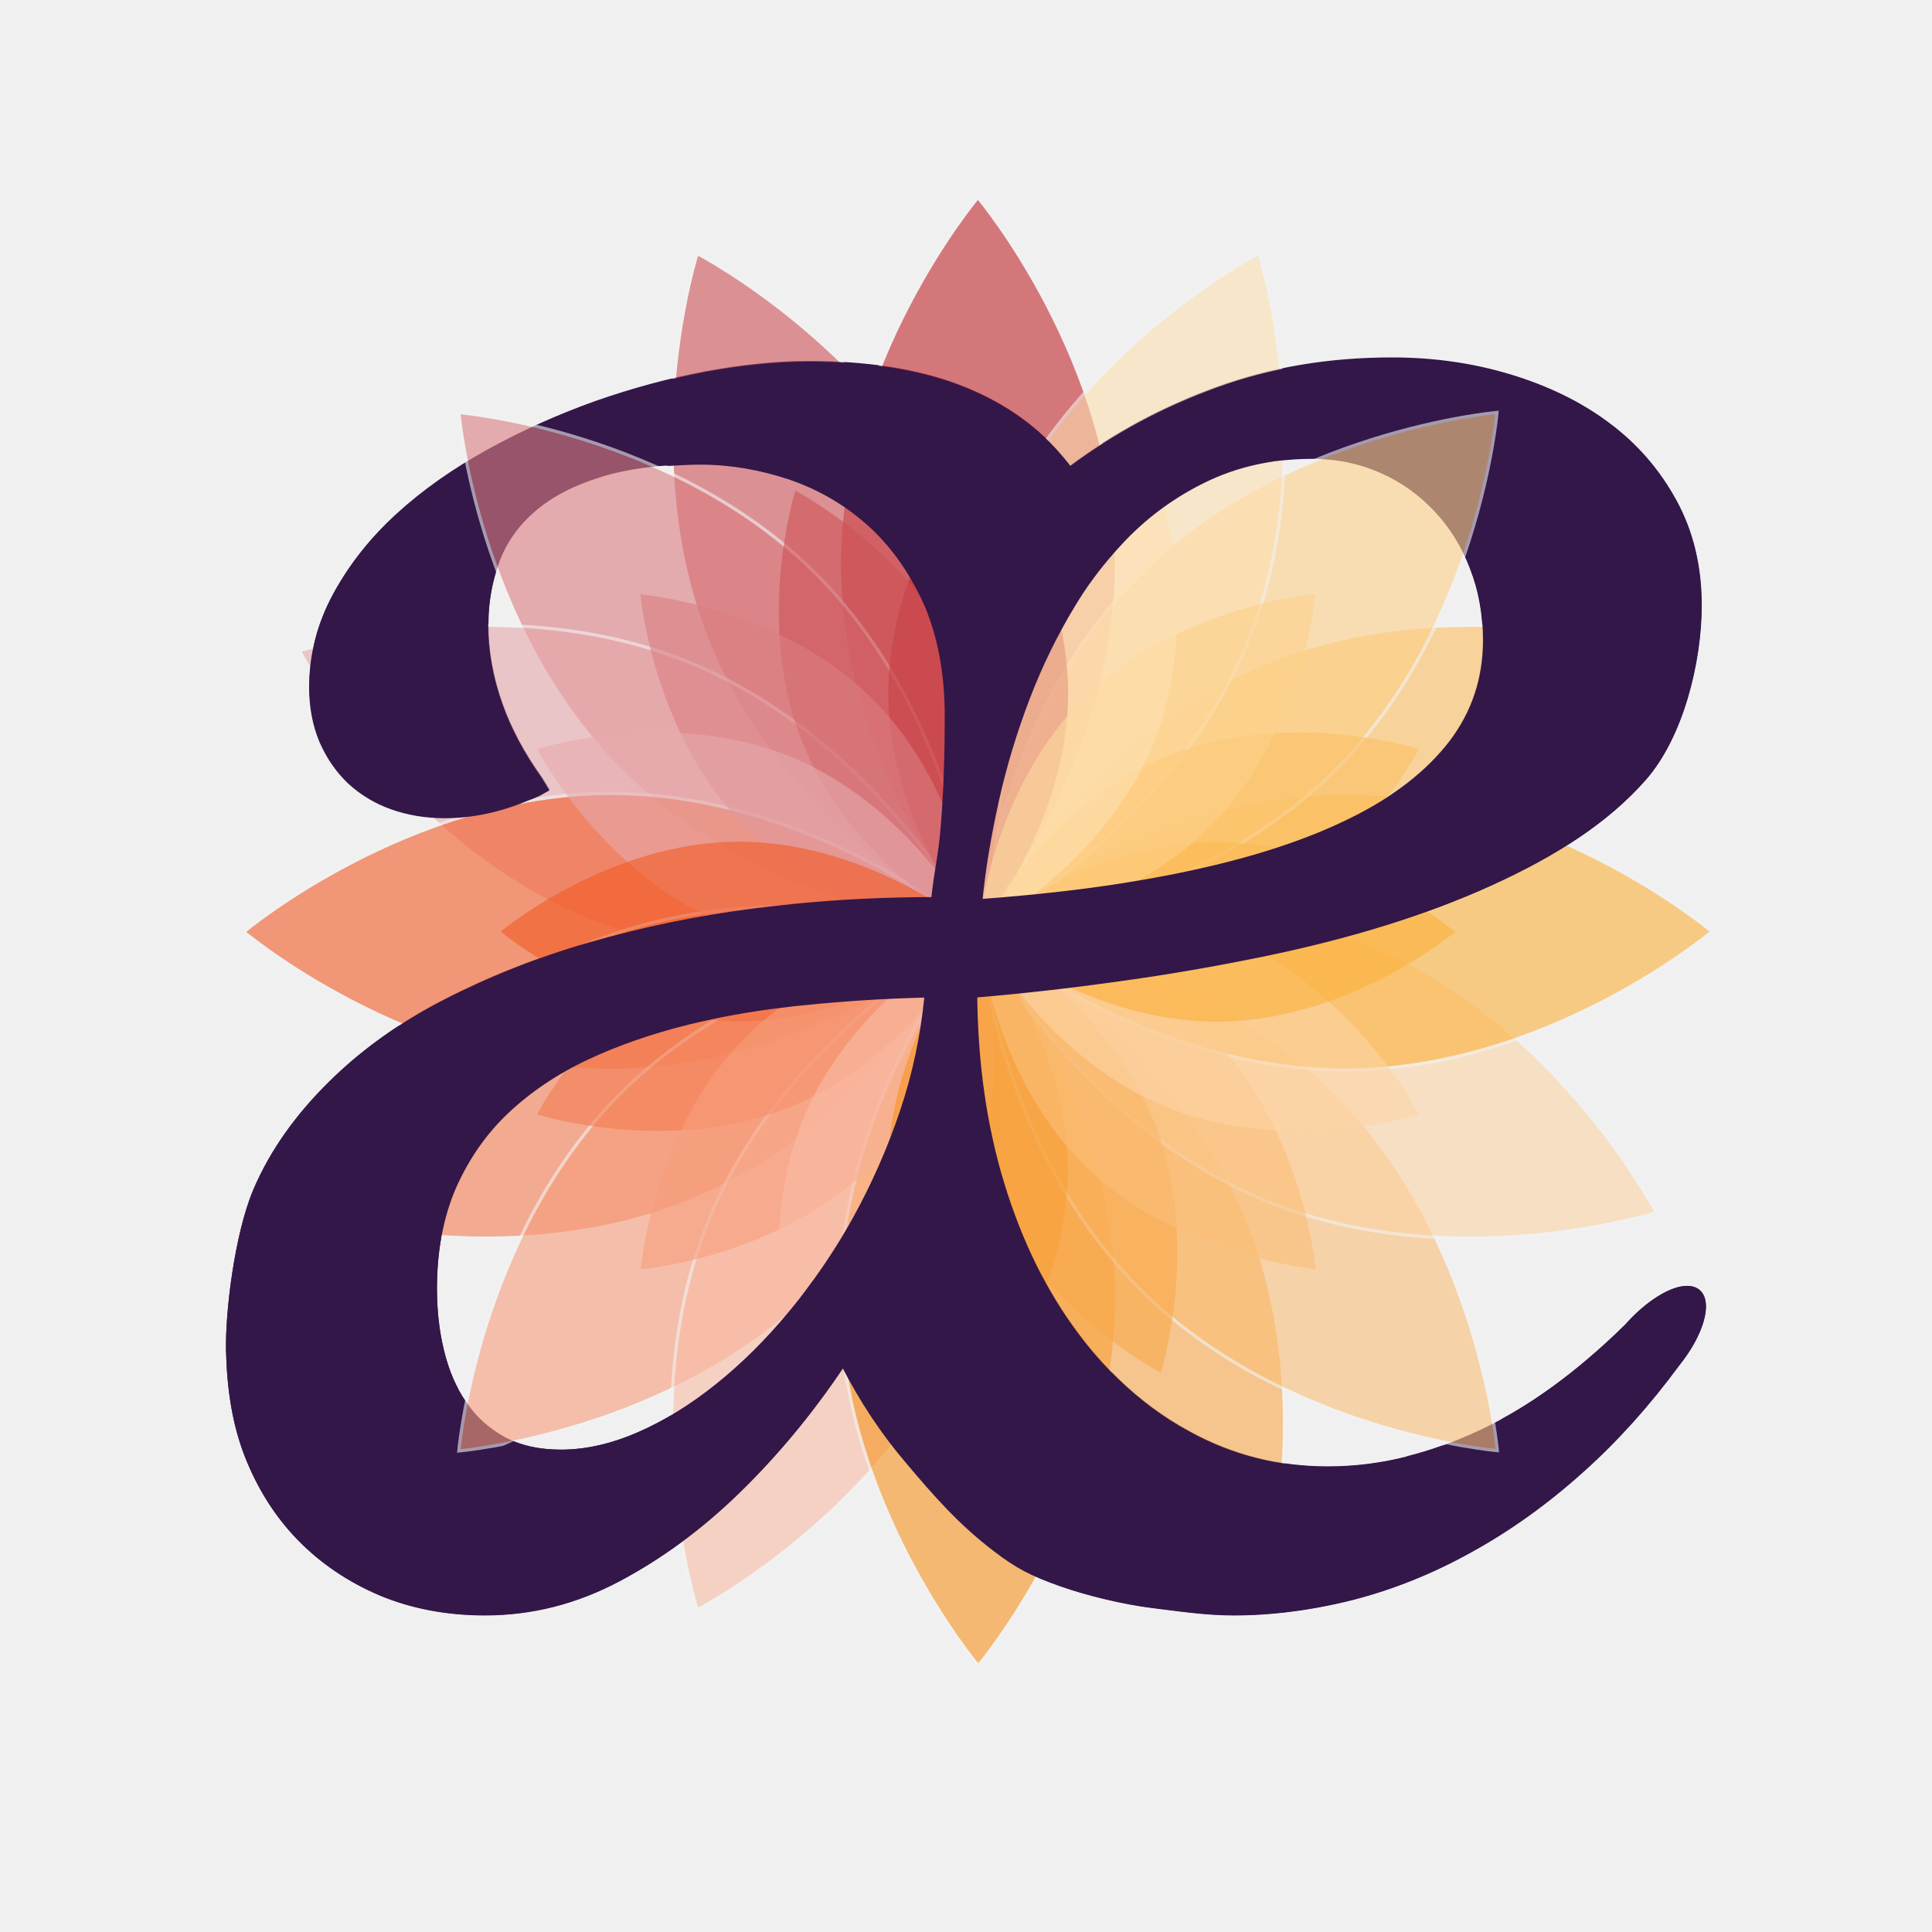
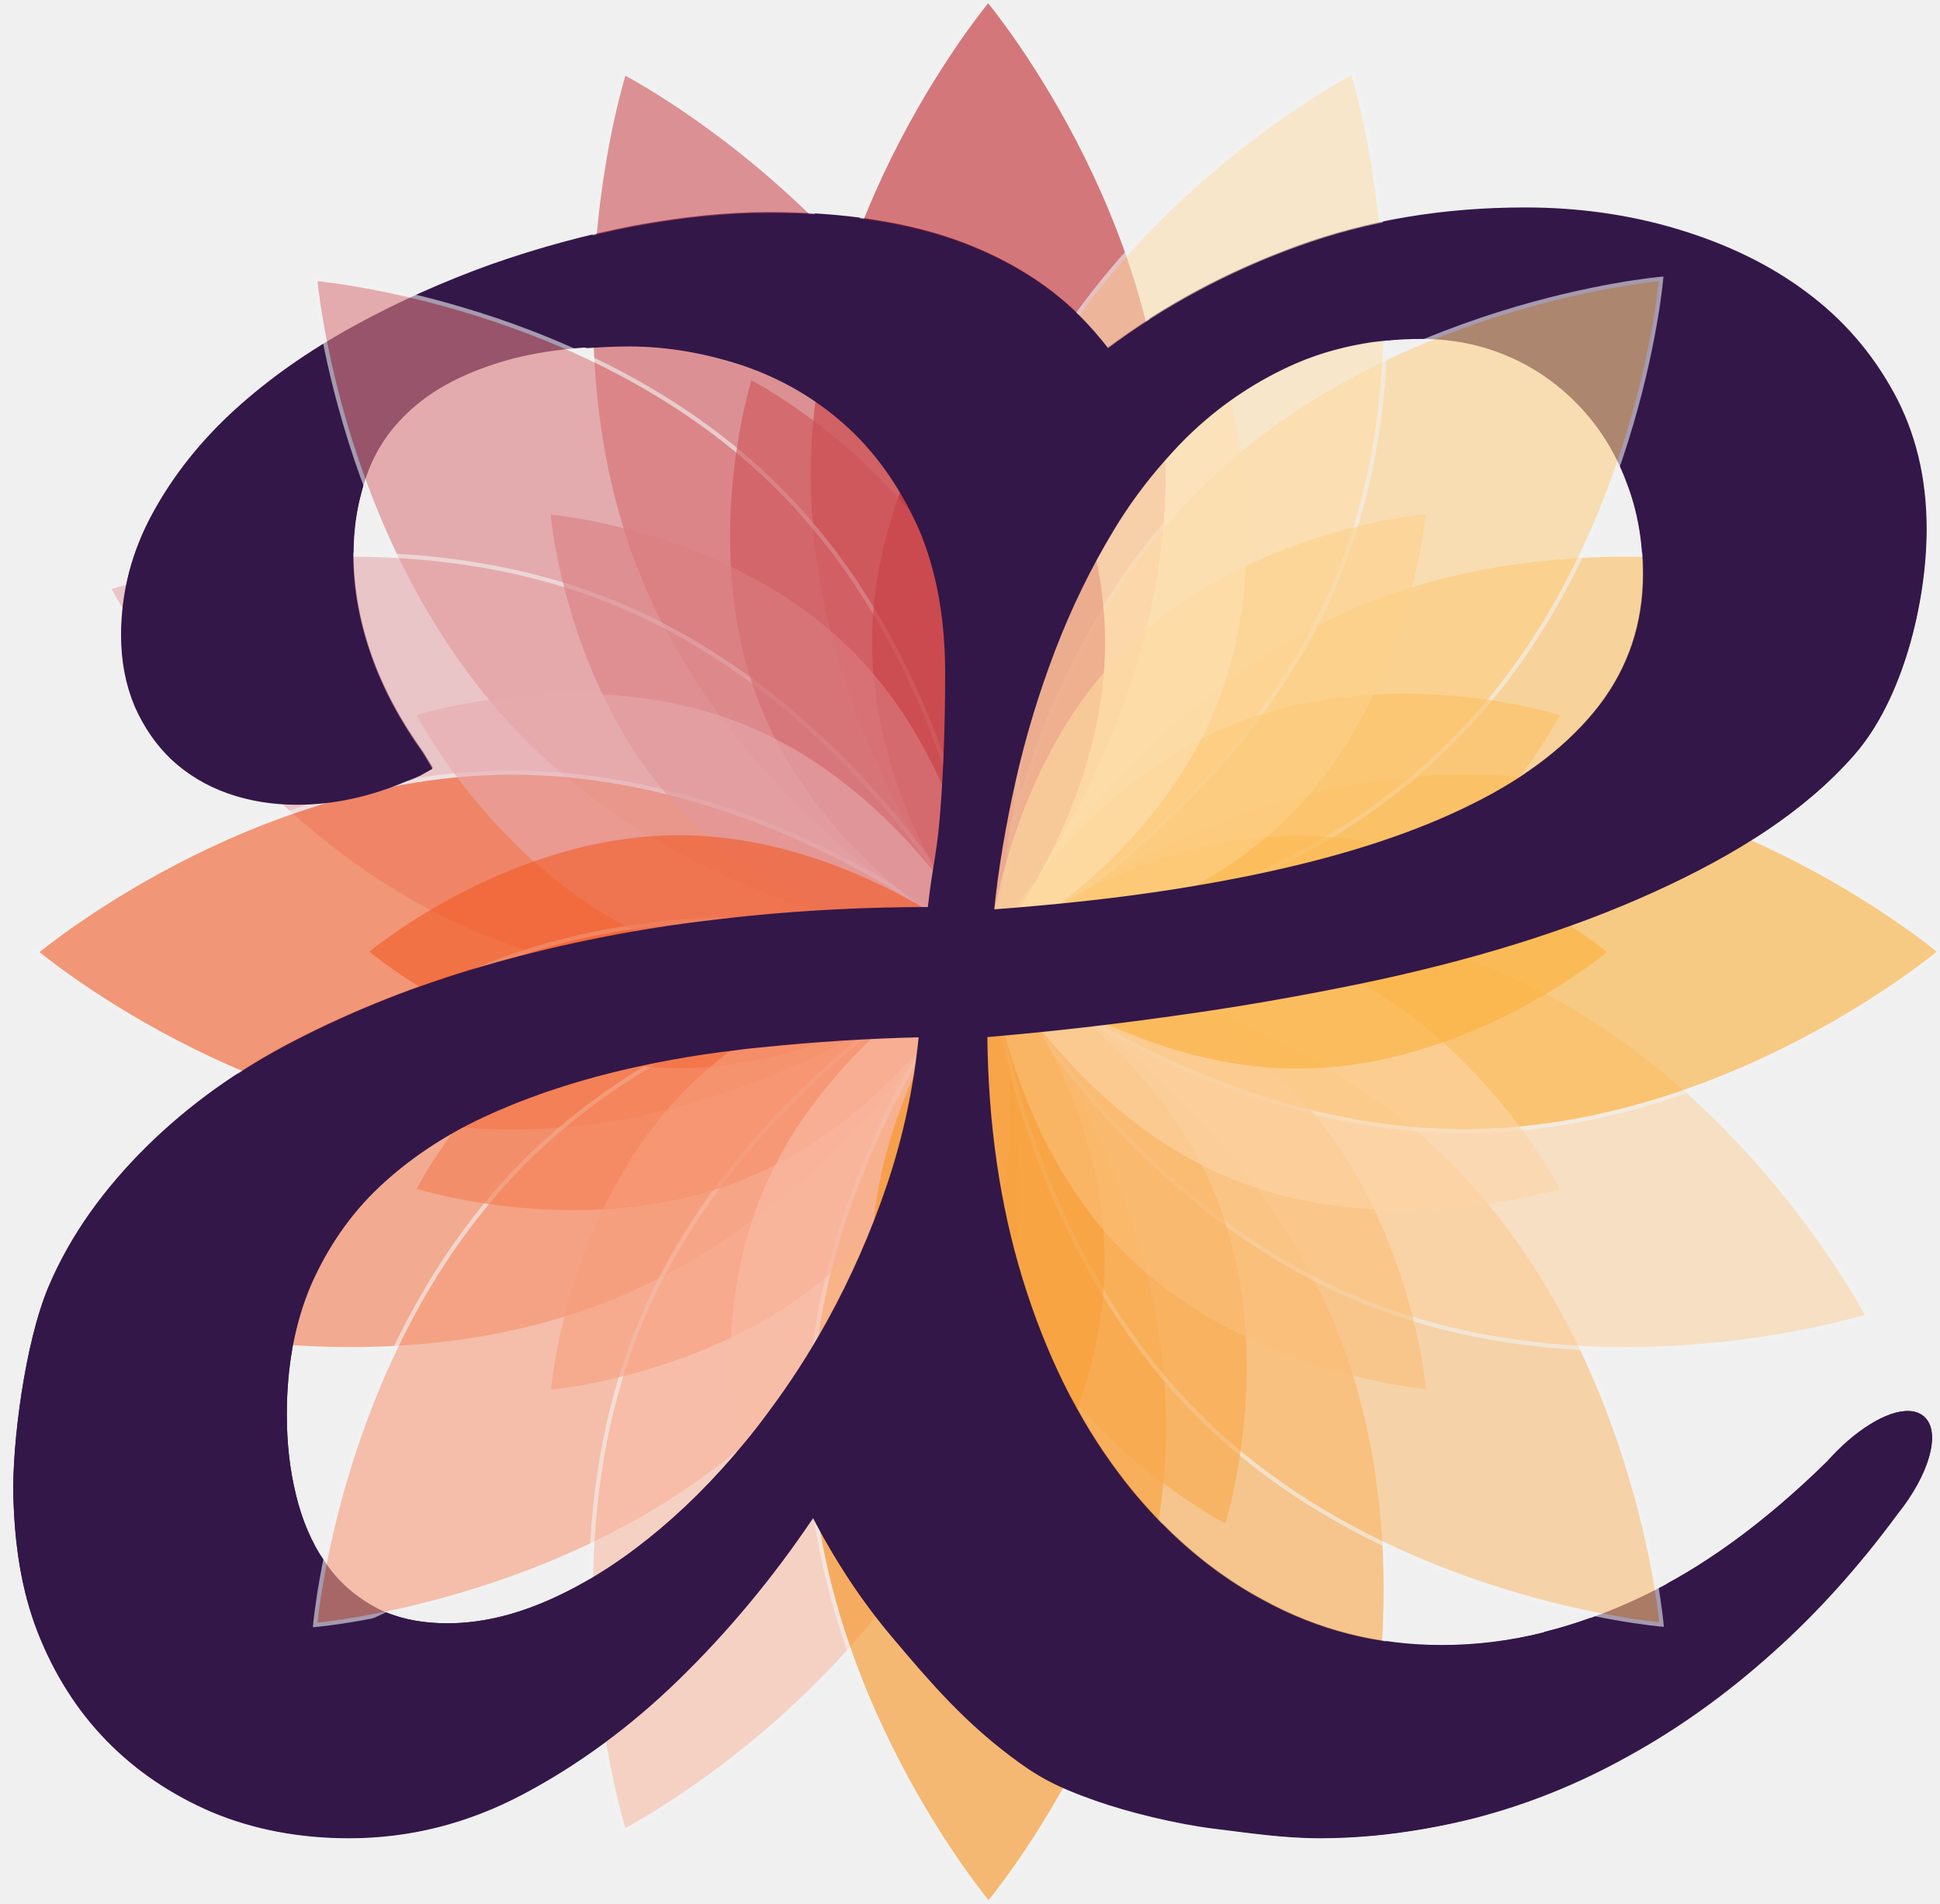
- <svg xmlns="http://www.w3.org/2000/svg" version="1.1" id="Layer_1" x="0px" y="0px" viewBox="0 0 600 600" style="enable-background:new 0 0 600 600;" xml:space="preserve">
+ <svg xmlns="http://www.w3.org/2000/svg" version="1.1" id="Layer_1" x="0px" y="0px" viewBox="0 0 464.7 456" style="enable-background:new 0 0 464.7 456;" xml:space="preserve">
  <style type="text/css">
	.st0{fill:#331749;stroke:#331749;stroke-miterlimit:10;}
- 	.st1{opacity:0.6;fill:#C1272D;stroke:#F2F2F2;stroke-miterlimit:10;}
- 	.st2{opacity:0.6;fill:#CD5257;stroke:#F2F2F2;stroke-miterlimit:10;}
- 	.st3{opacity:0.6;fill:#DA7D81;stroke:#F2F2F2;stroke-miterlimit:10;}
- 	.st4{opacity:0.6;fill:#E6A9AB;stroke:#F2F2F2;stroke-miterlimit:10;}
- 	.st5{opacity:0.6;fill:#F15A24;stroke:#F2F2F2;stroke-miterlimit:10;}
- 	.st6{opacity:0.6;fill:#F47B50;stroke:#F2F2F2;stroke-miterlimit:10;}
- 	.st7{opacity:0.6;fill:#F79C7C;stroke:#F2F2F2;stroke-miterlimit:10;}
- 	.st8{opacity:0.6;fill:#F9BDA7;stroke:#F2F2F2;stroke-miterlimit:10;}
- 	.st9{opacity:0.6;fill:#F7931E;stroke:#F2F2F2;stroke-miterlimit:10;}
- 	.st10{opacity:0.6;fill:#F9A94B;stroke:#F2F2F2;stroke-miterlimit:10;}
- 	.st11{opacity:0.6;fill:#FABE78;stroke:#F2F2F2;stroke-miterlimit:10;}
- 	.st12{opacity:0.6;fill:#FCD4A5;stroke:#F2F2F2;stroke-miterlimit:10;}
- 	.st13{opacity:0.6;fill:#FBB03B;stroke:#F2F2F2;stroke-miterlimit:10;}
- 	.st14{opacity:0.6;fill:#FCC062;stroke:#F2F2F2;stroke-miterlimit:10;}
- 	.st15{opacity:0.6;fill:#FDD089;stroke:#F2F2F2;stroke-miterlimit:10;}
- 	.st16{opacity:0.6;fill:#FDDFB1;stroke:#F2F2F2;stroke-miterlimit:10;}
- 	.st17{opacity:0.6;fill:#C1272D;}
- 	.st18{opacity:0.6;fill:#CD5257;}
- 	.st19{opacity:0.6;fill:#DA7D81;}
- 	.st20{opacity:0.6;fill:#E6A9AB;}
- 	.st21{opacity:0.6;fill:#F15A24;}
- 	.st22{opacity:0.6;fill:#F47B50;}
- 	.st23{opacity:0.6;fill:#F79C7C;}
- 	.st24{opacity:0.6;fill:#F9BDA7;}
- 	.st25{opacity:0.6;fill:#F7931E;}
- 	.st26{opacity:0.6;fill:#F9A94B;}
- 	.st27{opacity:0.6;fill:#FABE78;}
- 	.st28{opacity:0.6;fill:#FCD4A5;}
- 	.st29{opacity:0.6;fill:#FBB03B;}
- 	.st30{opacity:0.6;fill:#FCC062;}
- 	.st31{opacity:0.6;fill:#FDD089;}
- 	.st32{opacity:0.6;fill:#FDDFB1;}
- 	.st33{fill:#331749;}
- 	.st34{fill:#FFFFFF;stroke:#FFFFFF;stroke-miterlimit:10;}
- 	.st35{fill:#FFFFFF;}
- 	.st36{fill:#B3B3B3;}
- 	.st37{fill:url(#SVGID_1_);}
- 	.st38{fill:#808080;}
- 	.st39{fill:url(#SVGID_2_);}
+ 	.st1{opacity:0.6;fill:#C1272D;stroke:#F2F2F2;stroke-miterlimit:10;enable-background:new    ;}
+ 	.st2{opacity:0.6;fill:#CD5257;stroke:#F2F2F2;stroke-miterlimit:10;enable-background:new    ;}
+ 	.st3{opacity:0.6;fill:#DA7D81;stroke:#F2F2F2;stroke-miterlimit:10;enable-background:new    ;}
+ 	.st4{opacity:0.6;fill:#E6A9AB;stroke:#F2F2F2;stroke-miterlimit:10;enable-background:new    ;}
+ 	.st5{opacity:0.6;fill:#F15A24;stroke:#F2F2F2;stroke-miterlimit:10;enable-background:new    ;}
+ 	.st6{opacity:0.6;fill:#F47B50;stroke:#F2F2F2;stroke-miterlimit:10;enable-background:new    ;}
+ 	.st7{opacity:0.6;fill:#F79C7C;stroke:#F2F2F2;stroke-miterlimit:10;enable-background:new    ;}
+ 	.st8{opacity:0.6;fill:#F9BDA7;stroke:#F2F2F2;stroke-miterlimit:10;enable-background:new    ;}
+ 	.st9{opacity:0.6;fill:#F7931E;stroke:#F2F2F2;stroke-miterlimit:10;enable-background:new    ;}
+ 	.st10{opacity:0.6;fill:#F9A94B;stroke:#F2F2F2;stroke-miterlimit:10;enable-background:new    ;}
+ 	.st11{opacity:0.6;fill:#FABE78;stroke:#F2F2F2;stroke-miterlimit:10;enable-background:new    ;}
+ 	.st12{opacity:0.6;fill:#FCD4A5;stroke:#F2F2F2;stroke-miterlimit:10;enable-background:new    ;}
+ 	.st13{opacity:0.6;fill:#FBB03B;stroke:#F2F2F2;stroke-miterlimit:10;enable-background:new    ;}
+ 	.st14{opacity:0.6;fill:#FCC062;stroke:#F2F2F2;stroke-miterlimit:10;enable-background:new    ;}
+ 	.st15{opacity:0.6;fill:#FDD089;stroke:#F2F2F2;stroke-miterlimit:10;enable-background:new    ;}
+ 	.st16{opacity:0.6;fill:#FDDFB1;stroke:#F2F2F2;stroke-miterlimit:10;enable-background:new    ;}
+ 	.st17{opacity:0.6;fill:#C1272D;enable-background:new    ;}
+ 	.st18{opacity:0.6;fill:#CD5257;enable-background:new    ;}
+ 	.st19{opacity:0.6;fill:#DA7D81;enable-background:new    ;}
+ 	.st20{opacity:0.6;fill:#E6A9AB;enable-background:new    ;}
+ 	.st21{opacity:0.6;fill:#F15A24;enable-background:new    ;}
+ 	.st22{opacity:0.6;fill:#F47B50;enable-background:new    ;}
+ 	.st23{opacity:0.6;fill:#F79C7C;enable-background:new    ;}
+ 	.st24{opacity:0.6;fill:#F9BDA7;enable-background:new    ;}
+ 	.st25{opacity:0.6;fill:#F7931E;enable-background:new    ;}
+ 	.st26{opacity:0.6;fill:#F9A94B;enable-background:new    ;}
+ 	.st27{opacity:0.6;fill:#FABE78;enable-background:new    ;}
+ 	.st28{opacity:0.6;fill:#FCD4A5;enable-background:new    ;}
+ 	.st29{opacity:0.6;fill:#FBB03B;enable-background:new    ;}
+ 	.st30{opacity:0.6;fill:#FCC062;enable-background:new    ;}
+ 	.st31{opacity:0.6;fill:#FDD089;enable-background:new    ;}
+ 	.st32{opacity:0.6;fill:#FDDFB1;enable-background:new    ;}
</style>
  <g>
-     <path class="st0" d="M527.5,401c-3.4-2.9-10.6-0.2-17.7,6c0,0,0,0,0,0c0,0-0.1,0.1-0.1,0.1c-1.6,1.4-3.1,2.9-4.6,4.6   c-15.1,14.8-30.1,25.7-44.9,32.7c-7.8,3.7-15.4,6.4-23,8.3l0,0c0,0-0.1,0.1-0.1,0.1c-8.3,2.1-16.5,3.1-24.7,3.1   c-15.4,0-29.7-3.6-43-10.9c-8.2-4.4-15.7-10-22.5-16.6c-4.3-4.2-8.4-8.8-12.2-13.9c-9.8-13-17.6-28.7-23.2-47   c-5.4-17.7-8.2-37.1-8.4-58.3c15.3-1.3,30.1-3,44.3-5c15.4-2.1,30.2-4.7,44.4-7.6c27.4-5.6,51.2-13,71.4-22.2   c20.2-9.2,36.1-19.5,47.6-32.6c11.5-13.1,17.2-36.2,17.2-53.8c0-12.1-2.6-22.9-7.8-32.4c-5.2-9.5-12.1-17.5-20.9-24   c-8.7-6.5-18.9-11.4-30.5-14.9c-11.6-3.5-23.8-5.2-36.5-5.2c-19.4,0-37.5,3-54.3,9.1c-16.6,6-31.9,14.2-45.8,24.6   c-1.1-1.5-2.3-2.9-3.5-4.3c-8-9.2-18.4-16.2-31.3-21.1c-12.8-4.8-28.3-7.2-46.4-7.2c-9.8,0-20.5,1.1-31.9,3.2   c-11.5,2.2-22.9,5.3-34.3,9.3c-11.4,4.1-22.4,9-33.1,14.9c-10.7,5.9-20.1,12.5-28.2,19.9c-8.1,7.4-14.6,15.6-19.5,24.6   c-4.9,9-7.4,18.5-7.4,28.7c0,6.2,1.1,11.8,3.2,16.8c2.2,5,5.1,9.2,8.8,12.7s8.1,6.1,13.2,7.9c5.1,1.8,10.6,2.7,16.4,2.7   c8.8,0,17.4-1.9,26.1-5.6c1-0.3,2.1-0.8,3.2-1.3c0.9-0.5,1.8-1,2.5-1.4l-2.1-3.4c-5.3-7.4-9.4-15-12.2-22.8   c-3-8.4-4.5-16.7-4.5-24.9c0-7.1,1.2-13.6,3.5-19.8c2.3-6.1,6.1-11.4,11.4-15.9c5.3-4.5,12.1-8,20.6-10.6c8.4-2.6,18.8-3.9,31-3.9   c9.1,0,18.3,1.6,27.4,4.6c9.1,3.1,17.3,7.8,24.5,14.2c7.2,6.4,13.1,14.6,17.6,24.5c0.5,1.1,1,2.2,1.4,3.4c3.5,9.2,5.3,19.9,5.3,32   c0,12.2-0.4,23.5-1.2,33.6c-0.8,10.2-1.8,12.2-3,23c-14.6,0-28.9,0.7-43,2.1c-4.1,0.4-8.2,0.9-12.3,1.4   c-18.1,2.3-35.2,5.9-51.4,10.6c-16.2,4.7-31.2,10.7-45,17.8c-13.8,7.1-25.6,15.6-35.6,25.5c-9.9,9.8-18,20.8-23.3,33.3   c-5.7,13.5-8.7,37.7-8.4,49.9c0.3,11.7,1.9,22.5,5.8,32.5c3.9,9.9,9.3,18.5,16.3,25.7c7,7.2,15.4,12.9,25.2,17.1   c9.8,4.1,20.7,6.2,32.6,6.2c14.5,0,28.3-3.5,41.5-10.5c13.2-7,25.6-16.1,37.2-27.4c11.6-11.3,22.3-24.1,32-38.5   c0.2-0.3,0.3-0.5,0.5-0.8c5.6,10.9,12.1,20.8,19.7,29.7c9.1,10.8,16.7,19.5,27.8,27.9c6.3,4.8,10.8,7.3,20.2,10.6   c7.9,2.8,19.4,5.6,28.3,6.7c8.2,1,16.6,2.3,25.4,2.3c12.1,0,24.4-1.6,36.8-4.8c12.4-3.2,24.7-8.1,36.7-14.8   c12-6.6,23.6-14.9,34.7-24.9c10.5-9.4,20.4-20.4,29.6-32.9C528.6,414.5,531.5,404.4,527.5,401z M309.6,248.4   c2.4-10.7,5.6-21.2,9.5-31.4c3.9-10.2,8.6-19.8,14.1-28.9c3.6-6,7.7-11.5,12.1-16.5c2.3-2.6,4.6-5.1,7.1-7.4   c7.3-6.8,15.5-12.2,24.6-16.2c9.2-4,19.4-6,30.6-6c7.6,0,14.7,1.5,21.3,4.4c6.6,2.9,12.2,7,17,12.1c4.8,5.1,8.5,11.1,11.1,18   c2.7,6.9,4,14.3,4,22.3c0,11.9-3.5,22.5-10.6,31.8c-7.1,9.2-17.3,17.2-30.7,23.8c-13.4,6.7-29.8,12.1-49.2,16.3   c-6.8,1.5-14,2.8-21.4,4c-13.8,2.2-28.6,3.8-44.6,5C305.5,269.6,307.2,259.1,309.6,248.4z M280,345.1c-3.9,11.6-8.8,22.7-14.6,33.2   c-4.2,7.6-8.8,14.7-13.8,21.4c-1.9,2.6-3.9,5.2-6,7.7c-7.3,8.9-15,16.5-23,22.9c-8,6.4-16.1,11.4-24.4,15c-8.3,3.6-16.3,5.4-24,5.4   c-6.9,0-12.8-1.3-17.7-4c-4.9-2.7-9-6.3-12.1-11c-3.2-4.6-5.5-10-7-16.2c-1.5-6.1-2.2-12.5-2.2-19.3c0-11.9,2-22.3,5.9-31.4   c4-9,9.4-16.9,16.4-23.5c7-6.6,15.3-12.2,24.9-16.7c9.6-4.5,20.1-8.1,31.4-10.9c9.4-2.3,19.2-4.1,29.5-5.3c2.1-0.3,4.2-0.5,6.3-0.7   c12.6-1.3,25.2-2.1,38-2.4C286.4,321.6,283.9,333.5,280,345.1z" />
+     <path class="st0" d="M460.5,339.7c-3.4-2.9-10.6-0.2-17.7,6l0,0l-0.1,0.1c-1.6,1.4-3.1,2.9-4.6,4.6c-15.1,14.8-30.1,25.7-44.9,32.7   c-7.8,3.7-15.4,6.4-23,8.3l0,0l-0.1,0.1c-8.3,2.1-16.5,3.1-24.7,3.1c-15.4,0-29.7-3.6-43-10.9c-8.2-4.4-15.7-10-22.5-16.6   c-4.3-4.2-8.4-8.8-12.2-13.9c-9.8-13-17.6-28.7-23.2-47c-5.4-17.7-8.2-37.1-8.4-58.3c15.3-1.3,30.1-3,44.3-5   c15.4-2.1,30.2-4.7,44.4-7.6c27.4-5.6,51.2-13,71.4-22.2c20.2-9.2,36.1-19.5,47.6-32.6s17.2-36.2,17.2-53.8   c0-12.1-2.6-22.9-7.8-32.4c-5.2-9.5-12.1-17.5-20.9-24c-8.7-6.5-18.9-11.4-30.5-14.9s-23.8-5.2-36.5-5.2c-19.4,0-37.5,3-54.3,9.1   c-16.6,6-31.9,14.2-45.8,24.6c-1.1-1.5-2.3-2.9-3.5-4.3c-8-9.2-18.4-16.2-31.3-21.1c-12.8-4.8-28.3-7.2-46.4-7.2   c-9.8,0-20.5,1.1-31.9,3.2c-11.5,2.2-22.9,5.3-34.3,9.3c-11.4,4.1-22.4,9-33.1,14.9C74,84.6,64.6,91.2,56.5,98.6   S41.9,114.2,37,123.2s-7.4,18.5-7.4,28.7c0,6.2,1.1,11.8,3.2,16.8c2.2,5,5.1,9.2,8.8,12.7s8.1,6.1,13.2,7.9   c5.1,1.8,10.6,2.7,16.4,2.7c8.8,0,17.4-1.9,26.1-5.6c1-0.3,2.1-0.8,3.2-1.3c0.9-0.5,1.8-1,2.5-1.4l-2.1-3.4   c-5.3-7.4-9.4-15-12.2-22.8c-3-8.4-4.5-16.7-4.5-24.9c0-7.1,1.2-13.6,3.5-19.8c2.3-6.1,6.1-11.4,11.4-15.9   c5.3-4.5,12.1-8,20.6-10.6c8.4-2.6,18.8-3.9,31-3.9c9.1,0,18.3,1.6,27.4,4.6c9.1,3.1,17.3,7.8,24.5,14.2s13.1,14.6,17.6,24.5   c0.5,1.1,1,2.2,1.4,3.4c3.5,9.2,5.3,19.9,5.3,32c0,12.2-0.4,23.5-1.2,33.6c-0.8,10.2-1.8,12.2-3,23c-14.6,0-28.9,0.7-43,2.1   c-4.1,0.4-8.2,0.9-12.3,1.4c-18.1,2.3-35.2,5.9-51.4,10.6s-31.2,10.7-45,17.8c-13.8,7.1-25.6,15.6-35.6,25.5   c-9.9,9.8-18,20.8-23.3,33.3c-5.7,13.5-8.7,37.7-8.4,49.9C4,370,5.6,380.8,9.5,390.8c3.9,9.9,9.3,18.5,16.3,25.7   c7,7.2,15.4,12.9,25.2,17.1c9.8,4.1,20.7,6.2,32.6,6.2c14.5,0,28.3-3.5,41.5-10.5s25.6-16.1,37.2-27.4c11.6-11.3,22.3-24.1,32-38.5   c0.2-0.3,0.3-0.5,0.5-0.8c5.6,10.9,12.1,20.8,19.7,29.7c9.1,10.8,16.7,19.5,27.8,27.9c6.3,4.8,10.8,7.3,20.2,10.6   c7.9,2.8,19.4,5.6,28.3,6.7c8.2,1,16.6,2.3,25.4,2.3c12.1,0,24.4-1.6,36.8-4.8c12.4-3.2,24.7-8.1,36.7-14.8   c12-6.6,23.6-14.9,34.7-24.9c10.5-9.4,20.4-20.4,29.6-32.9C461.6,353.2,464.5,343.1,460.5,339.7z M242.6,187.1   c2.4-10.7,5.6-21.2,9.5-31.4s8.6-19.8,14.1-28.9c3.6-6,7.7-11.5,12.1-16.5c2.3-2.6,4.6-5.1,7.1-7.4c7.3-6.8,15.5-12.2,24.6-16.2   c9.2-4,19.4-6,30.6-6c7.6,0,14.7,1.5,21.3,4.4c6.6,2.9,12.2,7,17,12.1s8.5,11.1,11.1,18c2.7,6.9,4,14.3,4,22.3   c0,11.9-3.5,22.5-10.6,31.8c-7.1,9.2-17.3,17.2-30.7,23.8c-13.4,6.7-29.8,12.1-49.2,16.3c-6.8,1.5-14,2.8-21.4,4   c-13.8,2.2-28.6,3.8-44.6,5C238.5,208.3,240.2,197.8,242.6,187.1z M213,283.8c-3.9,11.6-8.8,22.7-14.6,33.2   c-4.2,7.6-8.8,14.7-13.8,21.4c-1.9,2.6-3.9,5.2-6,7.7c-7.3,8.9-15,16.5-23,22.9s-16.1,11.4-24.4,15c-8.3,3.6-16.3,5.4-24,5.4   c-6.9,0-12.8-1.3-17.7-4s-9-6.3-12.1-11c-3.2-4.6-5.5-10-7-16.2c-1.5-6.1-2.2-12.5-2.2-19.3c0-11.9,2-22.3,5.9-31.4   c4-9,9.4-16.9,16.4-23.5s15.3-12.2,24.9-16.7c9.6-4.5,20.1-8.1,31.4-10.9c9.4-2.3,19.2-4.1,29.5-5.3c2.1-0.3,4.2-0.5,6.3-0.7   c12.6-1.3,25.2-2.1,38-2.4C219.4,260.3,216.9,272.2,213,283.8z" />
  </g>
  <g>
-     <path class="st1" d="M346.7,175.3c0,63-43,114-43,114s-43-51-43-114s43-114,43-114S346.7,112.4,346.7,175.3z" />
-     <path class="st2" d="M299.8,167.6c24.1,58.2,3.9,121.8,3.9,121.8s-59.2-30.7-83.3-88.9s-3.9-121.8-3.9-121.8   S275.7,109.4,299.8,167.6z" />
-     <path class="st3" d="M253.5,178.3c44.5,44.5,50.2,111,50.2,111s-66.5-5.7-111-50.2s-50.2-111-50.2-111S209,133.8,253.5,178.3z" />
-     <path class="st4" d="M214.8,206c58.2,24.1,88.9,83.3,88.9,83.3s-63.6,20.2-121.8-3.9c-58.2-24.1-88.9-83.3-88.9-83.3   S156.7,181.9,214.8,206z" />
-     <path class="st5" d="M189.7,246.4c63,0,114,43,114,43s-51,43-114,43s-114-43-114-43S126.8,246.4,189.7,246.4z" />
-     <path class="st6" d="M182,293.3c58.2-24.1,121.8-3.9,121.8-3.9s-30.7,59.2-88.9,83.3c-58.2,24.1-121.8,3.9-121.8,3.9   S123.8,317.4,182,293.3z" />
-     <path class="st7" d="M192.7,339.6c44.5-44.5,111-50.2,111-50.2s-5.7,66.5-50.2,111s-111,50.2-111,50.2S148.2,384.1,192.7,339.6z" />
-     <path class="st8" d="M220.4,378.2c24.1-58.2,83.3-88.9,83.3-88.9s20.2,63.6-3.9,121.8c-24.1,58.2-83.3,88.9-83.3,88.9   S196.3,436.4,220.4,378.2z" />
-     <path class="st9" d="M260.8,403.3c0-63,43-114,43-114s43,51,43,114s-43,114-43,114S260.8,466.3,260.8,403.3z" />
-     <path class="st10" d="M307.7,411.1c-24.1-58.2-3.9-121.8-3.9-121.8s59.2,30.7,83.3,88.9S391,500,391,500S331.7,469.3,307.7,411.1z" />
-     <path class="st11" d="M354,400.3c-44.5-44.5-50.2-111-50.2-111s66.5,5.7,111,50.2s50.2,111,50.2,111S398.5,444.9,354,400.3z" />
-     <path class="st12" d="M392.6,372.7c-58.2-24.1-88.9-83.3-88.9-83.3s63.6-20.2,121.8,3.9s88.9,83.3,88.9,83.3   S450.8,396.8,392.6,372.7z" />
-     <path class="st13" d="M417.7,332.3c-63,0-114-43-114-43s51-43,114-43s114,43,114,43S480.7,332.3,417.7,332.3z" />
-     <path class="st14" d="M425.5,285.4c-58.2,24.1-121.8,3.9-121.8,3.9s30.7-59.2,88.9-83.3s121.8-3.9,121.8-3.9   S483.7,261.3,425.5,285.4z" />
-     <path class="st15" d="M414.7,239.1c-44.5,44.5-111,50.2-111,50.2s5.7-66.5,50.2-111s111-50.2,111-50.2S459.3,194.6,414.7,239.1z" />
-     <path class="st16" d="M387.1,200.4c-24.1,58.2-83.3,88.9-83.3,88.9s-20.2-63.6,3.9-121.8c24.1-58.2,83.3-88.9,83.3-88.9   S411.2,142.3,387.1,200.4z" />
-     <path class="st17" d="M331.7,215.2c0,40.9-27.9,74.1-27.9,74.1s-27.9-33.2-27.9-74.1s27.9-74.1,27.9-74.1S331.7,174.3,331.7,215.2z   " />
-     <path class="st18" d="M301.2,210.2c15.7,37.8,2.6,79.2,2.6,79.2s-38.5-20-54.2-57.8s-2.6-79.2-2.6-79.2S285.5,172.4,301.2,210.2z" />
-     <path class="st19" d="M271.1,217.2c28.9,28.9,32.6,72.2,32.6,72.2s-43.2-3.7-72.2-32.6c-28.9-28.9-32.6-72.2-32.6-72.2   S242.1,188.2,271.1,217.2z" />
-     <path class="st20" d="M246,235.2c37.8,15.7,57.8,54.2,57.8,54.2s-41.3,13.1-79.2-2.6s-57.8-54.2-57.8-54.2S208.1,219.5,246,235.2z" />
-     <path class="st21" d="M229.6,261.4c40.9,0,74.1,27.9,74.1,27.9s-33.2,27.9-74.1,27.9s-74.1-27.9-74.1-27.9S188.7,261.4,229.6,261.4   z" />
-     <path class="st22" d="M224.6,291.9c37.8-15.7,79.2-2.6,79.2-2.6s-20,38.5-57.8,54.2s-79.2,2.6-79.2,2.6S186.8,307.5,224.6,291.9z" />
-     <path class="st23" d="M231.6,322c28.9-28.9,72.2-32.6,72.2-32.6s-3.7,43.2-32.6,72.2c-28.9,28.9-72.2,32.6-72.2,32.6   S202.6,350.9,231.6,322z" />
-     <path class="st24" d="M249.6,347.1c15.7-37.8,54.2-57.8,54.2-57.8s13.1,41.3-2.6,79.2c-15.7,37.8-54.2,57.8-54.2,57.8   S233.9,384.9,249.6,347.1z" />
-     <path class="st25" d="M275.8,363.4c0-40.9,27.9-74.1,27.9-74.1s27.9,33.2,27.9,74.1s-27.9,74.1-27.9,74.1S275.8,404.4,275.8,363.4z   " />
-     <path class="st26" d="M306.3,368.5c-15.7-37.8-2.6-79.2-2.6-79.2s38.5,20,54.2,57.8s2.6,79.2,2.6,79.2S321.9,406.3,306.3,368.5z" />
-     <path class="st27" d="M336.4,361.5c-28.9-28.9-32.6-72.2-32.6-72.2s43.2,3.7,72.2,32.6c28.9,28.9,32.6,72.2,32.6,72.2   S365.3,390.4,336.4,361.5z" />
-     <path class="st28" d="M361.5,343.5c-37.8-15.7-57.8-54.2-57.8-54.2s41.3-13.1,79.2,2.6s57.8,54.2,57.8,54.2   S399.3,359.2,361.5,343.5z" />
-     <path class="st29" d="M377.8,317.3c-40.9,0-74.1-27.9-74.1-27.9s33.2-27.9,74.1-27.9s74.1,27.9,74.1,27.9S418.8,317.3,377.8,317.3z   " />
-     <path class="st30" d="M382.9,286.8c-37.8,15.7-79.2,2.6-79.2,2.6s20-38.5,57.8-54.2s79.2-2.6,79.2-2.6S420.7,271.1,382.9,286.8z" />
-     <path class="st31" d="M375.9,256.7c-28.9,28.9-72.2,32.6-72.2,32.6s3.7-43.2,32.6-72.2s72.2-32.6,72.2-32.6   S404.8,227.7,375.9,256.7z" />
-     <path class="st32" d="M357.9,231.6c-15.7,37.8-54.2,57.8-54.2,57.8s-13.1-41.3,2.6-79.2c15.7-37.8,54.2-57.8,54.2-57.8   S373.6,193.7,357.9,231.6z" />
+     <path class="st1" d="M279.7,114c0,63-43,114-43,114s-43-51-43-114s43-114,43-114S279.7,51.1,279.7,114z" />
+     <path class="st2" d="M232.8,106.3c24.1,58.2,3.9,121.8,3.9,121.8s-59.2-30.7-83.3-88.9s-3.9-121.8-3.9-121.8   S208.7,48.1,232.8,106.3z" />
+     <path class="st3" d="M186.5,117c44.5,44.5,50.2,111,50.2,111s-66.5-5.7-111-50.2s-50.2-111-50.2-111S142,72.5,186.5,117z" />
+     <path class="st4" d="M147.8,144.7c58.2,24.1,88.9,83.3,88.9,83.3s-63.6,20.2-121.8-3.9S26,140.8,26,140.8S89.7,120.6,147.8,144.7z" />
+     <path class="st5" d="M122.7,185.1c63,0,114,43,114,43s-51,43-114,43s-114-43-114-43S59.8,185.1,122.7,185.1z" />
+     <path class="st6" d="M115,232c58.2-24.1,121.8-3.9,121.8-3.9s-30.7,59.2-88.9,83.3s-121.8,3.9-121.8,3.9S56.8,256.1,115,232z" />
+     <path class="st7" d="M125.7,278.3c44.5-44.5,111-50.2,111-50.2s-5.7,66.5-50.2,111s-111,50.2-111,50.2S81.2,322.8,125.7,278.3z" />
+     <path class="st8" d="M153.4,316.9c24.1-58.2,83.3-88.9,83.3-88.9s20.2,63.6-3.9,121.8s-83.3,88.9-83.3,88.9   S129.3,375.1,153.4,316.9z" />
+     <path class="st9" d="M193.8,342c0-63,43-114,43-114s43,51,43,114s-43,114-43,114S193.8,405,193.8,342z" />
+     <path class="st10" d="M240.7,349.8c-24.1-58.2-3.9-121.8-3.9-121.8s59.2,30.7,83.3,88.9s3.9,121.8,3.9,121.8S264.7,408,240.7,349.8   z" />
+     <path class="st11" d="M287,339c-44.5-44.5-50.2-111-50.2-111s66.5,5.7,111,50.2s50.2,111,50.2,111S331.5,383.6,287,339z" />
+     <path class="st12" d="M325.6,311.4c-58.2-24.1-88.9-83.3-88.9-83.3s63.6-20.2,121.8,3.9s88.9,83.3,88.9,83.3   S383.8,335.5,325.6,311.4z" />
+     <path class="st13" d="M350.7,271c-63,0-114-43-114-43s51-43,114-43s114,43,114,43S413.7,271,350.7,271z" />
+     <path class="st14" d="M358.5,224.1c-58.2,24.1-121.8,3.9-121.8,3.9s30.7-59.2,88.9-83.3s121.8-3.9,121.8-3.9S416.7,200,358.5,224.1   z" />
+     <path class="st15" d="M347.7,177.8c-44.5,44.5-111,50.2-111,50.2s5.7-66.5,50.2-111s111-50.2,111-50.2S392.3,133.3,347.7,177.8z" />
+     <path class="st16" d="M320.1,139.1C296,197.3,236.8,228,236.8,228s-20.2-63.6,3.9-121.8S324,17.3,324,17.3S344.2,81,320.1,139.1z" />
+     <path class="st17" d="M264.7,153.9c0,40.9-27.9,74.1-27.9,74.1s-27.9-33.2-27.9-74.1s27.9-74.1,27.9-74.1S264.7,113,264.7,153.9z" />
+     <path class="st18" d="M234.2,148.9c15.7,37.8,2.6,79.2,2.6,79.2s-38.5-20-54.2-57.8S180,91.1,180,91.1S218.5,111.1,234.2,148.9z" />
+     <path class="st19" d="M204.1,155.9c28.9,28.9,32.6,72.2,32.6,72.2s-43.2-3.7-72.2-32.6c-28.9-28.9-32.6-72.2-32.6-72.2   S175.1,126.9,204.1,155.9z" />
+     <path class="st20" d="M179,173.9c37.8,15.7,57.8,54.2,57.8,54.2s-41.3,13.1-79.2-2.6s-57.8-54.2-57.8-54.2S141.1,158.2,179,173.9z" />
+     <path class="st21" d="M162.6,200.1c40.9,0,74.1,27.9,74.1,27.9s-33.2,27.9-74.1,27.9S88.5,228,88.5,228S121.7,200.1,162.6,200.1z" />
+     <path class="st22" d="M157.6,230.6c37.8-15.7,79.2-2.6,79.2-2.6s-20,38.5-57.8,54.2s-79.2,2.6-79.2,2.6S119.8,246.2,157.6,230.6z" />
+     <path class="st23" d="M164.6,260.7c28.9-28.9,72.2-32.6,72.2-32.6s-3.7,43.2-32.6,72.2c-28.9,28.9-72.2,32.6-72.2,32.6   S135.6,289.6,164.6,260.7z" />
+     <path class="st24" d="M182.6,285.8c15.7-37.8,54.2-57.8,54.2-57.8s13.1,41.3-2.6,79.2C218.5,345,180,365,180,365   S166.9,323.6,182.6,285.8z" />
+     <path class="st25" d="M208.8,302.1c0-40.9,27.9-74.1,27.9-74.1s27.9,33.2,27.9,74.1s-27.9,74.1-27.9,74.1S208.8,343.1,208.8,302.1z   " />
+     <path class="st26" d="M239.3,307.2c-15.7-37.8-2.6-79.2-2.6-79.2s38.5,20,54.2,57.8s2.6,79.2,2.6,79.2S254.9,345,239.3,307.2z" />
+     <path class="st27" d="M269.4,300.2c-28.9-28.9-32.6-72.2-32.6-72.2s43.2,3.7,72.2,32.6c28.9,28.9,32.6,72.2,32.6,72.2   S298.3,329.1,269.4,300.2z" />
+     <path class="st28" d="M294.5,282.2c-37.8-15.7-57.8-54.2-57.8-54.2s41.3-13.1,79.2,2.6s57.8,54.2,57.8,54.2   S332.3,297.9,294.5,282.2z" />
+     <path class="st29" d="M310.8,256c-40.9,0-74.1-27.9-74.1-27.9s33.2-27.9,74.1-27.9s74.1,27.9,74.1,27.9S351.8,256,310.8,256z" />
+     <path class="st30" d="M315.9,225.5c-37.8,15.7-79.2,2.6-79.2,2.6s20-38.5,57.8-54.2s79.2-2.6,79.2-2.6S353.7,209.8,315.9,225.5z" />
+     <path class="st31" d="M308.9,195.4C280,224.3,236.7,228,236.7,228s3.7-43.2,32.6-72.2s72.2-32.6,72.2-32.6S337.8,166.4,308.9,195.4   z" />
+     <path class="st32" d="M290.9,170.3c-15.7,37.8-54.2,57.8-54.2,57.8s-13.1-41.3,2.6-79.2c15.7-37.8,54.2-57.8,54.2-57.8   S306.6,132.4,290.9,170.3z" />
  </g>
  <g>
-     <path class="st0" d="M167.8,241.8c-5.3-7.4-9.4-15-12.2-22.8c-3-8.4-4.5-16.7-4.5-24.9c0-5.7,0.8-11,2.3-16.1   c-4.5-6.6-7-13.7-8.1-22c-0.1-0.9-0.2-1.9-0.4-2.8c-1-2.3-2.1-4.7-3-7.1c-6.8,4.3-12.9,9-18.5,14.1c-8.1,7.4-14.6,15.6-19.5,24.6   c-4.9,9-7.4,18.5-7.4,28.7c0,6.2,1.1,11.8,3.2,16.8c2.2,5,5.1,9.2,8.8,12.7c3.7,3.4,8.1,6.1,13.2,7.9c5.1,1.8,10.6,2.7,16.4,2.7   c8.8,0,17.4-1.9,26.1-5.6c1-0.3,2.1-0.8,3.2-1.3c0.9-0.5,1.8-1,2.5-1.4L167.8,241.8z" />
-     <path class="st0" d="M527.5,401c-3.4-2.9-10.6-0.2-17.7,6c0,0,0,0,0,0c0,0-0.1,0.1-0.1,0.1c-1.6,1.4-3.1,2.9-4.6,4.6   c-12.8,12.6-25.5,22.3-38.1,29.2c3.2,4,5.6,8.6,6.9,13.7c0.5,2-0.1,3.6-1.3,4.7c0.5,0.9,0.9,1.8,1.3,2.8c1.9,4.7-5.1,8.3-8.4,4.9   c-5.7-6.1-12.2-11.3-17.7-17.5c-3.6,1.3-7.1,2.4-10.7,3.3l0,0c0,0-0.1,0.1-0.1,0.1c-8.3,2.1-16.5,3.1-24.7,3.1   c-15.4,0-29.7-3.6-43-10.9c-8.2-4.4-15.7-10-22.5-16.6c-4.3-4.2-8.4-8.8-12.2-13.9c-9.8-13-17.6-28.7-23.2-47   c-5.4-17.7-8.2-37.1-8.4-58.3c15.3-1.3,30.1-3,44.3-5c15.4-2.1,30.2-4.7,44.4-7.6c27.4-5.6,51.2-13,71.4-22.2   c20.2-9.2,36.1-19.5,47.6-32.6c11.5-13.1,17.2-36.2,17.2-53.8c0-12.1-2.6-22.9-7.8-32.4c-3.6-6.6-8.1-12.5-13.4-17.6   c-0.3,0.5-0.6,0.9-1.1,1.3c-10.3,8.8-22.3,16.2-34.9,21.8c-4.6,4.9-9.1,10.1-13.7,15.2c0,0,0,0.1,0.1,0.1c2.7,6.9,4,14.3,4,22.3   c0,11.9-3.5,22.5-10.6,31.8c-7.1,9.2-17.3,17.2-30.7,23.8c-13.4,6.7-29.8,12.1-49.2,16.3c-6.8,1.5-14,2.8-21.4,4   c-13.8,2.2-28.6,3.8-44.6,5c1-10.2,2.8-20.6,5.2-31.4c2.4-10.7,5.6-21.2,9.5-31.4c3.9-10.2,8.6-19.8,14.1-28.9   c3.6-6,7.7-11.5,12.1-16.5c2.3-2.6,4.6-5.1,7.1-7.4c7.3-6.8,15.5-12.2,24.6-16.2c5.8-2.5,12-4.2,18.7-5.2c2.1-0.2,2.1-0.2,3.8-0.4   c6-0.8,11.8-4.3,17.4-6.3c-1-2.1-0.6-4.7,2-6c12.2-6.1,25-10.1,38-11.9c0.2-0.1,0.4-0.2,0.6-0.2c2.2-0.8,4.4-1.6,6.6-2.3   c-10.2-2.6-20.8-3.9-31.9-3.9c-19.4,0-37.5,3-54.3,9.1c-16.6,6-31.9,14.2-45.8,24.6c-1.1-1.5-2.3-2.9-3.5-4.3   c-8-9.2-18.4-16.2-31.3-21.1c-12.8-4.8-28.3-7.2-46.4-7.2c-9.8,0-20.5,1.1-31.9,3.2c-11.5,2.2-22.9,5.3-34.3,9.3   c-4.5,1.6-9,3.4-13.5,5.3c2.3,0.6,4.5,1.2,6.7,2c10,3.3,19.9,7.2,29.5,11.6c3.2-0.2,6.5-0.4,10.1-0.4c9.1,0,18.3,1.6,27.4,4.6   c9.1,3.1,17.3,7.8,24.5,14.2c7.2,6.4,13.1,14.6,17.6,24.5c0.5,1.1,1,2.2,1.4,3.4c3.5,9.2,5.3,19.9,5.3,32c0,12.2-0.4,23.5-1.2,33.6   c-0.8,10.2-1.8,12.2-3,23c-14.6,0-28.9,0.7-43,2.1c-4.1,0.4-8.2,0.9-12.3,1.4c-18.1,2.3-35.2,5.9-51.4,10.6   c-16.2,4.7-31.2,10.7-45,17.8c-13.8,7.1-25.6,15.6-35.6,25.5c-9.9,9.8-18,20.8-23.3,33.3c-5.7,13.5-8.7,37.7-8.4,49.9   c0.3,11.7,1.9,22.5,5.8,32.5c3.9,9.9,9.3,18.5,16.3,25.7c7,7.2,15.4,12.9,25.2,17.1c9.8,4.1,20.7,6.2,32.6,6.2   c14.5,0,28.3-3.5,41.5-10.5c13.2-7,25.6-16.1,37.2-27.4c11.6-11.3,22.3-24.1,32-38.5c0.2-0.3,0.3-0.5,0.5-0.8   c5.6,10.9,12.1,20.8,19.7,29.7c9.1,10.8,16.7,19.5,27.8,27.9c6.3,4.8,10.8,7.3,20.2,10.6c7.9,2.8,19.4,5.6,28.3,6.7   c8.2,1,16.6,2.3,25.4,2.3c8.3,0,16.7-0.8,25.2-2.3c3.9-0.7,7.8-1.5,11.7-2.5c12.4-3.2,24.7-8.1,36.7-14.8   c12-6.6,23.6-14.9,34.7-24.9c10.5-9.4,20.4-20.4,29.6-32.9C528.6,414.5,531.5,404.4,527.5,401z M280,345.1   c-3.9,11.6-8.8,22.7-14.6,33.2c-4.2,7.6-8.8,14.7-13.8,21.4c-1.9,2.6-3.9,5.2-6,7.7c-7.3,8.9-15,16.5-23,22.9   c-8,6.4-16.1,11.4-24.4,15c-8.3,3.6-16.3,5.4-24,5.4c-5.6,0-10.5-0.9-14.7-2.6c-2.3,1.1-4.5,2.1-6.8,3c-1.5,0.8-2.9,1.7-4.3,2.7   c-4.5,3.3-8.3,7.5-14,8.5c-2.5,0.5-5.5-0.7-6.2-3.5c-2.1-9.8,5-20.6,13.4-27.7c-1.8-3.5-3.2-7.4-4.2-11.6   c-1.5-6.1-2.2-12.5-2.2-19.3c0-11.9,2-22.3,5.9-31.4c4-9,9.4-16.9,16.4-23.5c7-6.6,15.3-12.2,24.9-16.7c9.6-4.5,20.1-8.1,31.4-10.9   c9.4-2.3,19.2-4.1,29.5-5.3c2.1-0.3,4.2-0.5,6.3-0.7c12.6-1.3,25.2-2.1,38-2.4C286.4,321.6,283.9,333.5,280,345.1z" />
+     <path class="st0" d="M100.8,180.5c-5.3-7.4-9.4-15-12.2-22.8c-3-8.4-4.5-16.7-4.5-24.9c0-5.7,0.8-11,2.3-16.1   c-4.5-6.6-7-13.7-8.1-22c-0.1-0.9-0.2-1.9-0.4-2.8c-1-2.3-2.1-4.7-3-7.1c-6.8,4.3-12.9,9-18.5,14.1c-8.1,7.4-14.6,15.6-19.5,24.6   s-7.4,18.5-7.4,28.7c0,6.2,1.1,11.8,3.2,16.8c2.2,5,5.1,9.2,8.8,12.7c3.7,3.4,8.1,6.1,13.2,7.9c5.1,1.8,10.6,2.7,16.4,2.7   c8.8,0,17.4-1.9,26.1-5.6c1-0.3,2.1-0.8,3.2-1.3c0.9-0.5,1.8-1,2.5-1.4L100.8,180.5z" />
+     <path class="st0" d="M460.5,339.7c-3.4-2.9-10.6-0.2-17.7,6l0,0l-0.1,0.1c-1.6,1.4-3.1,2.9-4.6,4.6c-12.8,12.6-25.5,22.3-38.1,29.2   c3.2,4,5.6,8.6,6.9,13.7c0.5,2-0.1,3.6-1.3,4.7c0.5,0.9,0.9,1.8,1.3,2.8c1.9,4.7-5.1,8.3-8.4,4.9c-5.7-6.1-12.2-11.3-17.7-17.5   c-3.6,1.3-7.1,2.4-10.7,3.3l0,0l-0.1,0.1c-8.3,2.1-16.5,3.1-24.7,3.1c-15.4,0-29.7-3.6-43-10.9c-8.2-4.4-15.7-10-22.5-16.6   c-4.3-4.2-8.4-8.8-12.2-13.9c-9.8-13-17.6-28.7-23.2-47c-5.4-17.7-8.2-37.1-8.4-58.3c15.3-1.3,30.1-3,44.3-5   c15.4-2.1,30.2-4.7,44.4-7.6c27.4-5.6,51.2-13,71.4-22.2c20.2-9.2,36.1-19.5,47.6-32.6s17.2-36.2,17.2-53.8   c0-12.1-2.6-22.9-7.8-32.4c-3.6-6.6-8.1-12.5-13.4-17.6c-0.3,0.5-0.6,0.9-1.1,1.3c-10.3,8.8-22.3,16.2-34.9,21.8   c-4.6,4.9-9.1,10.1-13.7,15.2c0,0,0,0.1,0.1,0.1c2.7,6.9,4,14.3,4,22.3c0,11.9-3.5,22.5-10.6,31.8c-7.1,9.2-17.3,17.2-30.7,23.8   c-13.4,6.7-29.8,12.1-49.2,16.3c-6.8,1.5-14,2.8-21.4,4c-13.8,2.2-28.6,3.8-44.6,5c1-10.2,2.8-20.6,5.2-31.4   c2.4-10.7,5.6-21.2,9.5-31.4s8.6-19.8,14.1-28.9c3.6-6,7.7-11.5,12.1-16.5c2.3-2.6,4.6-5.1,7.1-7.4c7.3-6.8,15.5-12.2,24.6-16.2   c5.8-2.5,12-4.2,18.7-5.2c2.1-0.2,2.1-0.2,3.8-0.4c6-0.8,11.8-4.3,17.4-6.3c-1-2.1-0.6-4.7,2-6c12.2-6.1,25-10.1,38-11.9   c0.2-0.1,0.4-0.2,0.6-0.2c2.2-0.8,4.4-1.6,6.6-2.3c-10.2-2.6-20.8-3.9-31.9-3.9c-19.4,0-37.5,3-54.3,9.1   c-16.6,6-31.9,14.2-45.8,24.6c-1.1-1.5-2.3-2.9-3.5-4.3c-8-9.2-18.4-16.2-31.3-21.1c-12.8-4.8-28.3-7.2-46.4-7.2   c-9.8,0-20.5,1.1-31.9,3.2c-11.5,2.2-22.9,5.3-34.3,9.3c-4.5,1.6-9,3.4-13.5,5.3c2.3,0.6,4.5,1.2,6.7,2c10,3.3,19.9,7.2,29.5,11.6   c3.2-0.2,6.5-0.4,10.1-0.4c9.1,0,18.3,1.6,27.4,4.6c9.1,3.1,17.3,7.8,24.5,14.2s13.1,14.6,17.6,24.5c0.5,1.1,1,2.2,1.4,3.4   c3.5,9.2,5.3,19.9,5.3,32c0,12.2-0.4,23.5-1.2,33.6c-0.8,10.2-1.8,12.2-3,23c-14.6,0-28.9,0.7-43,2.1c-4.1,0.4-8.2,0.9-12.3,1.4   c-18.1,2.3-35.2,5.9-51.4,10.6s-31.2,10.7-45,17.8c-13.8,7.1-25.6,15.6-35.6,25.5c-9.9,9.8-18,20.8-23.3,33.3   c-5.7,13.5-8.7,37.7-8.4,49.9c0.3,11.7,1.9,22.5,5.8,32.5c3.9,9.9,9.3,18.5,16.3,25.7c7,7.2,15.4,12.9,25.2,17.1   c9.8,4.1,20.7,6.2,32.6,6.2c14.5,0,28.3-3.5,41.5-10.5s25.6-16.1,37.2-27.4c11.6-11.3,22.3-24.1,32-38.5c0.2-0.3,0.3-0.5,0.5-0.8   c5.6,10.9,12.1,20.8,19.7,29.7c9.1,10.8,16.7,19.5,27.8,27.9c6.3,4.8,10.8,7.3,20.2,10.6c7.9,2.8,19.4,5.6,28.3,6.7   c8.2,1,16.6,2.3,25.4,2.3c8.3,0,16.7-0.8,25.2-2.3c3.9-0.7,7.8-1.5,11.7-2.5c12.4-3.2,24.7-8.1,36.7-14.8   c12-6.6,23.6-14.9,34.7-24.9c10.5-9.4,20.4-20.4,29.6-32.9C461.6,353.2,464.5,343.1,460.5,339.7z M213,283.8   c-3.9,11.6-8.8,22.7-14.6,33.2c-4.2,7.6-8.8,14.7-13.8,21.4c-1.9,2.6-3.9,5.2-6,7.7c-7.3,8.9-15,16.5-23,22.9s-16.1,11.4-24.4,15   c-8.3,3.6-16.3,5.4-24,5.4c-5.6,0-10.5-0.9-14.7-2.6c-2.3,1.1-4.5,2.1-6.8,3c-1.5,0.8-2.9,1.7-4.3,2.7c-4.5,3.3-8.3,7.5-14,8.5   c-2.5,0.5-5.5-0.7-6.2-3.5c-2.1-9.8,5-20.6,13.4-27.7c-1.8-3.5-3.2-7.4-4.2-11.6c-1.5-6.1-2.2-12.5-2.2-19.3   c0-11.9,2-22.3,5.9-31.4c4-9,9.4-16.9,16.4-23.5s15.3-12.2,24.9-16.7c9.6-4.5,20.1-8.1,31.4-10.9c9.4-2.3,19.2-4.1,29.5-5.3   c2.1-0.3,4.2-0.5,6.3-0.7c12.6-1.3,25.2-2.1,38-2.4C219.4,260.3,216.9,272.2,213,283.8z" />
  </g>
</svg>
